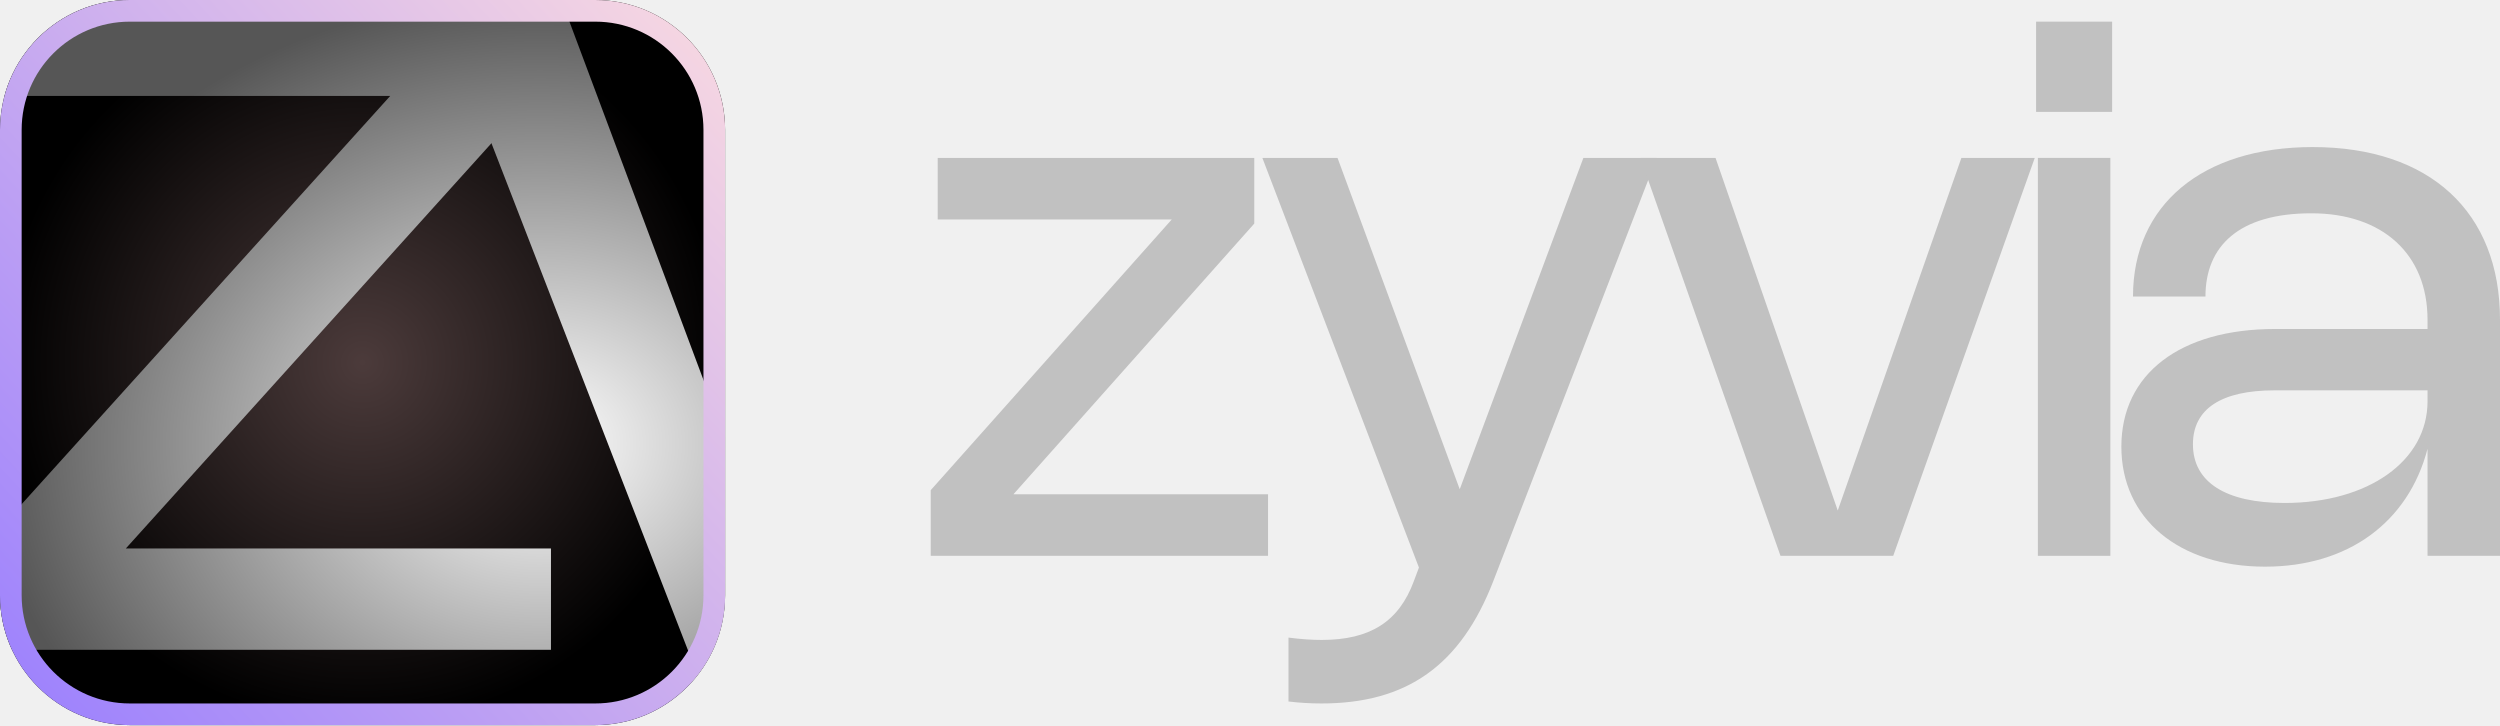
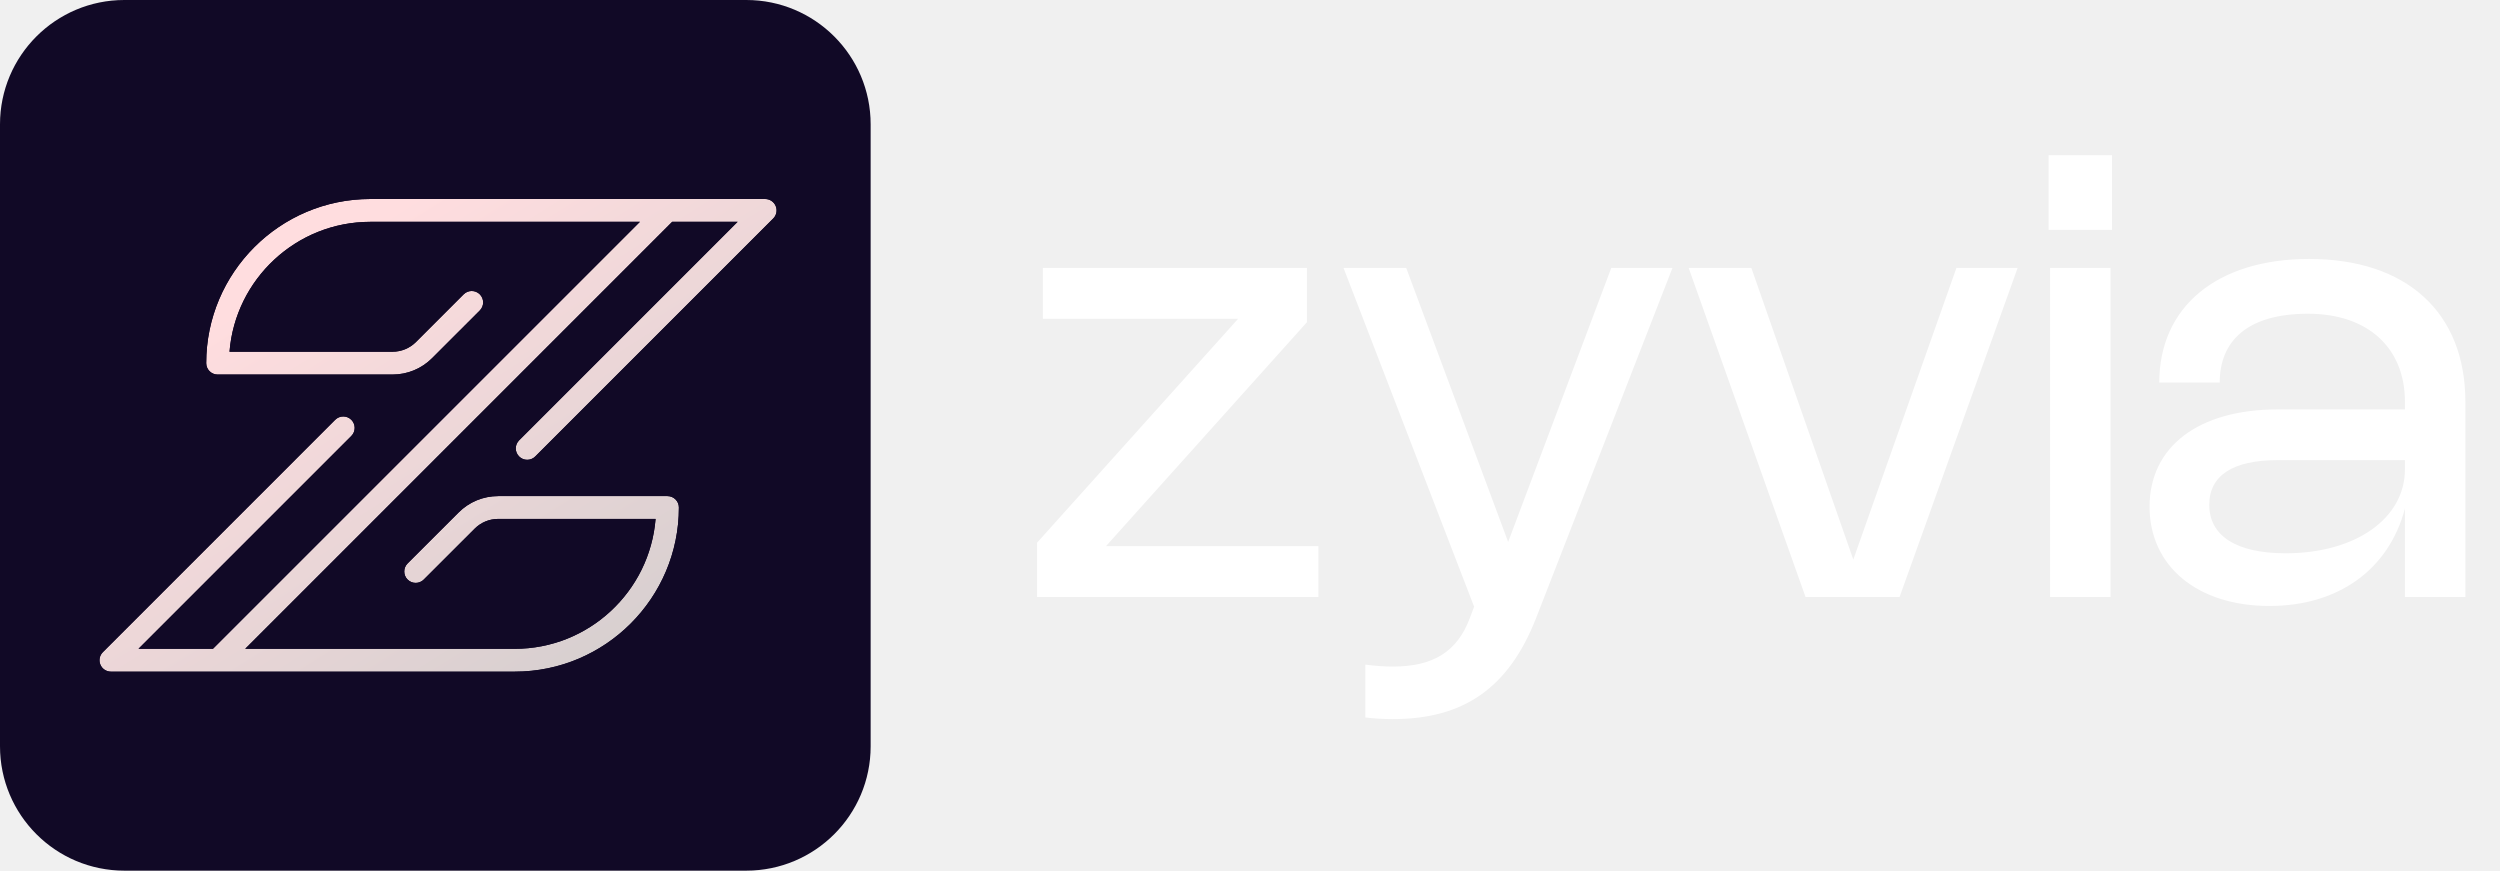
- <svg xmlns="http://www.w3.org/2000/svg" width="231" height="67" viewBox="0 0 231 67" fill="none">
-   <path d="M115.894 20.66L93.639 45.673H117.167V51.359H86V45.29L108.271 20.276H86.645V14.59H115.894V20.66Z" fill="#C1C1C1" />
-   <path d="M146.305 14.59H153.084L137.988 53.677C134.962 61.498 129.985 65 122.099 65C121.024 65 119.999 64.933 119.056 64.817V58.913C120.214 59.063 121.206 59.13 122.132 59.13C126.546 59.13 129.258 57.479 130.647 53.677L131.11 52.443L116.642 14.59H123.587L134.879 45.206L146.305 14.59Z" fill="#C1C1C1" />
-   <path d="M181.233 14.59H188.012L174.933 51.359H164.517L151.571 14.59H158.515L169.808 47.174L181.233 14.59Z" fill="#C1C1C1" />
-   <path d="M195.161 2V10.338H188.134V2H195.161ZM194.996 14.59V51.359H188.3V14.59H194.996Z" fill="#C1C1C1" />
-   <path d="M197.089 27.397C197.089 18.942 203.471 13.589 213.689 13.589C224.486 13.589 231 19.559 231 29.548V51.359H224.304V41.471C222.535 48.241 216.979 52.36 209.291 52.36C201.321 52.36 196.014 47.924 196.014 41.271C196.014 34.551 201.437 30.398 210.233 30.398H224.304V29.548C224.304 23.495 220.17 19.709 213.573 19.709C206.844 19.709 203.785 22.761 203.785 27.397H197.089ZM224.304 36.068H210.167C205.24 36.068 202.627 37.786 202.627 41.054C202.627 44.539 205.637 46.474 211.093 46.474C218.831 46.474 224.304 42.588 224.304 37.085V36.068Z" fill="#C1C1C1" />
-   <g clip-path="url(#clip0_13_52)">
-     <rect width="67" height="67" rx="12" fill="url(#paint0_radial_13_52)" />
-     <path d="M48.784 9.494L11.628 50.678H50.909V60.041H-1.126V50.047L36.058 8.863H-0.049V-0.5H48.784V9.494Z" fill="url(#paint1_radial_13_52)" />
-     <path d="M89.611 -0.5H100.929L75.726 63.857C70.674 76.734 62.365 82.5 49.198 82.5C47.404 82.5 45.692 82.39 44.118 82.198V72.478C46.051 72.725 47.707 72.835 49.253 72.835C56.623 72.835 61.151 70.117 63.469 63.857L64.242 61.825L40.088 -0.5H51.682L70.536 49.91L89.611 -0.5Z" fill="url(#paint2_radial_13_52)" />
+ <svg xmlns="http://www.w3.org/2000/svg" width="201" height="70" viewBox="0 0 201 70" fill="none">
+   <path d="M105.076 25.908L88.924 43.908H106V48H83.38V43.632L99.544 25.632H83.848V21.54H105.076V25.908ZM129.547 21.54H134.467L123.511 49.668C121.315 55.296 117.703 57.816 111.979 57.816C111.199 57.816 110.455 57.768 109.771 57.684V53.436C110.611 53.544 111.331 53.592 112.003 53.592C115.207 53.592 117.175 52.404 118.183 49.668L118.519 48.78L108.019 21.54H113.059L121.255 43.572L129.547 21.54ZM157.297 21.54H162.217L152.725 48H145.165L135.769 21.54H140.809L149.005 44.988L157.297 21.54ZM169.806 12.48V18.48H164.706V12.48H169.806ZM169.686 21.54V48H164.826V21.54H169.686ZM173.605 30.756C173.605 24.672 178.237 20.82 185.653 20.82C193.489 20.82 198.217 25.116 198.217 32.304V48H193.357V40.884C192.073 45.756 188.041 48.72 182.461 48.72C176.677 48.72 172.825 45.528 172.825 40.74C172.825 35.904 176.761 32.916 183.145 32.916H193.357V32.304C193.357 27.948 190.357 25.224 185.569 25.224C180.685 25.224 178.465 27.42 178.465 30.756H173.605ZM193.357 36.996H183.097C179.521 36.996 177.625 38.232 177.625 40.584C177.625 43.092 179.809 44.484 183.769 44.484C189.385 44.484 193.357 41.688 193.357 37.728V36.996Z" fill="white" />
+   <rect width="70" height="70" rx="10" fill="#110926" />
+   <mask id="mask0_22_152" style="mask-type:luminance" maskUnits="userSpaceOnUse" x="8" y="16" width="55" height="38">
+     <path d="M41.738 35.402C41.379 35.76 41.379 36.341 41.738 36.699C41.917 36.879 42.152 36.968 42.386 36.968C42.621 36.968 42.856 36.879 43.035 36.699L62.168 17.566C62.431 17.304 62.509 16.909 62.367 16.566C62.225 16.224 61.891 16 61.52 16H53.663H29.777C22.5 16 16.581 21.92 16.581 29.197C16.581 29.703 16.991 30.114 17.498 30.114H31.553C32.759 30.114 33.893 29.644 34.746 28.791L38.575 24.963C38.934 24.605 38.934 24.024 38.575 23.665C38.217 23.307 37.636 23.307 37.277 23.665L33.449 27.494C32.943 28 32.27 28.279 31.553 28.279H18.452C18.921 22.442 23.821 17.835 29.777 17.835H51.448L17.118 52.165H11.133L28.247 35.051C28.605 34.693 28.605 34.112 28.247 33.753C27.889 33.395 27.307 33.395 26.949 33.753L8.269 52.434C8.006 52.697 7.928 53.091 8.07 53.434C8.212 53.777 8.547 54 8.918 54H17.498H41.384C48.66 54 54.581 48.08 54.581 40.803C54.581 40.297 54.17 39.886 53.663 39.886H40.059C38.853 39.886 37.719 40.355 36.867 41.208L32.772 45.299C32.414 45.657 32.413 46.239 32.772 46.597C33.13 46.955 33.711 46.955 34.069 46.597L38.163 42.506C38.67 42 39.343 41.721 40.059 41.721H52.709C52.24 47.558 47.34 52.165 41.384 52.165H19.713L54.043 17.835H59.304L41.738 35.402Z" fill="white" />
+   </mask>
+   <g mask="url(#mask0_22_152)">
+     <path d="M41.738 35.402C41.379 35.76 41.379 36.341 41.738 36.699C41.917 36.879 42.152 36.968 42.386 36.968C42.621 36.968 42.856 36.879 43.035 36.699L62.168 17.566C62.431 17.304 62.509 16.909 62.367 16.566C62.225 16.224 61.891 16 61.52 16H53.663H29.777C22.5 16 16.581 21.92 16.581 29.197C16.581 29.703 16.991 30.114 17.498 30.114H31.553C32.759 30.114 33.893 29.644 34.746 28.791L38.575 24.963C38.934 24.605 38.934 24.024 38.575 23.665C38.217 23.307 37.636 23.307 37.277 23.665L33.449 27.494C32.943 28 32.27 28.279 31.553 28.279H18.452C18.921 22.442 23.821 17.835 29.777 17.835H51.448L17.118 52.165H11.133L28.247 35.051C28.605 34.693 28.605 34.112 28.247 33.753C27.889 33.395 27.307 33.395 26.949 33.753L8.269 52.434C8.006 52.697 7.928 53.091 8.07 53.434C8.212 53.777 8.547 54 8.918 54H17.498H41.384C48.66 54 54.581 48.08 54.581 40.803C54.581 40.297 54.17 39.886 53.663 39.886H40.059C38.853 39.886 37.719 40.355 36.867 41.208L32.772 45.299C32.414 45.657 32.413 46.239 32.772 46.597C33.13 46.955 33.711 46.955 34.069 46.597L38.163 42.506C38.67 42 39.343 41.721 40.059 41.721H52.709C52.24 47.558 47.34 52.165 41.384 52.165H19.713L54.043 17.835H59.304L41.738 35.402Z" fill="url(#paint0_linear_22_152)" />
  </g>
-   <rect x="1" y="1" width="65" height="65" rx="11" stroke="url(#paint3_linear_13_52)" stroke-width="2" />
  <defs>
-     <radialGradient id="paint0_radial_13_52" cx="0" cy="0" r="1" gradientUnits="userSpaceOnUse" gradientTransform="translate(33.5 33.5) rotate(90) scale(33.5)">
-       <stop stop-color="#4C3B3B" />
-       <stop offset="1" />
-     </radialGradient>
-     <radialGradient id="paint1_radial_13_52" cx="0" cy="0" r="1" gradientUnits="userSpaceOnUse" gradientTransform="translate(49.9017 41) rotate(90) scale(41.5 51.0273)">
-       <stop stop-color="white" />
-       <stop offset="1" stop-color="#565656" />
-     </radialGradient>
-     <radialGradient id="paint2_radial_13_52" cx="0" cy="0" r="1" gradientUnits="userSpaceOnUse" gradientTransform="translate(49.9017 41) rotate(90) scale(41.5 51.0273)">
-       <stop stop-color="white" />
-       <stop offset="1" stop-color="#565656" />
-     </radialGradient>
-     <linearGradient id="paint3_linear_13_52" x1="70.5" y1="-4" x2="-5.5" y2="67" gradientUnits="userSpaceOnUse">
-       <stop stop-color="#FFDFDF" />
-       <stop offset="1" stop-color="#967BFF" />
+     <linearGradient id="paint0_linear_22_152" x1="26.026" y1="20.439" x2="53.546" y2="64.033" gradientUnits="userSpaceOnUse">
+       <stop stop-color="#FFDDDF" />
+       <stop offset="1" stop-color="#CBCBCB" />
    </linearGradient>
-     <clipPath id="clip0_13_52">
-       <rect width="67" height="67" rx="12" fill="white" />
-     </clipPath>
  </defs>
</svg>
